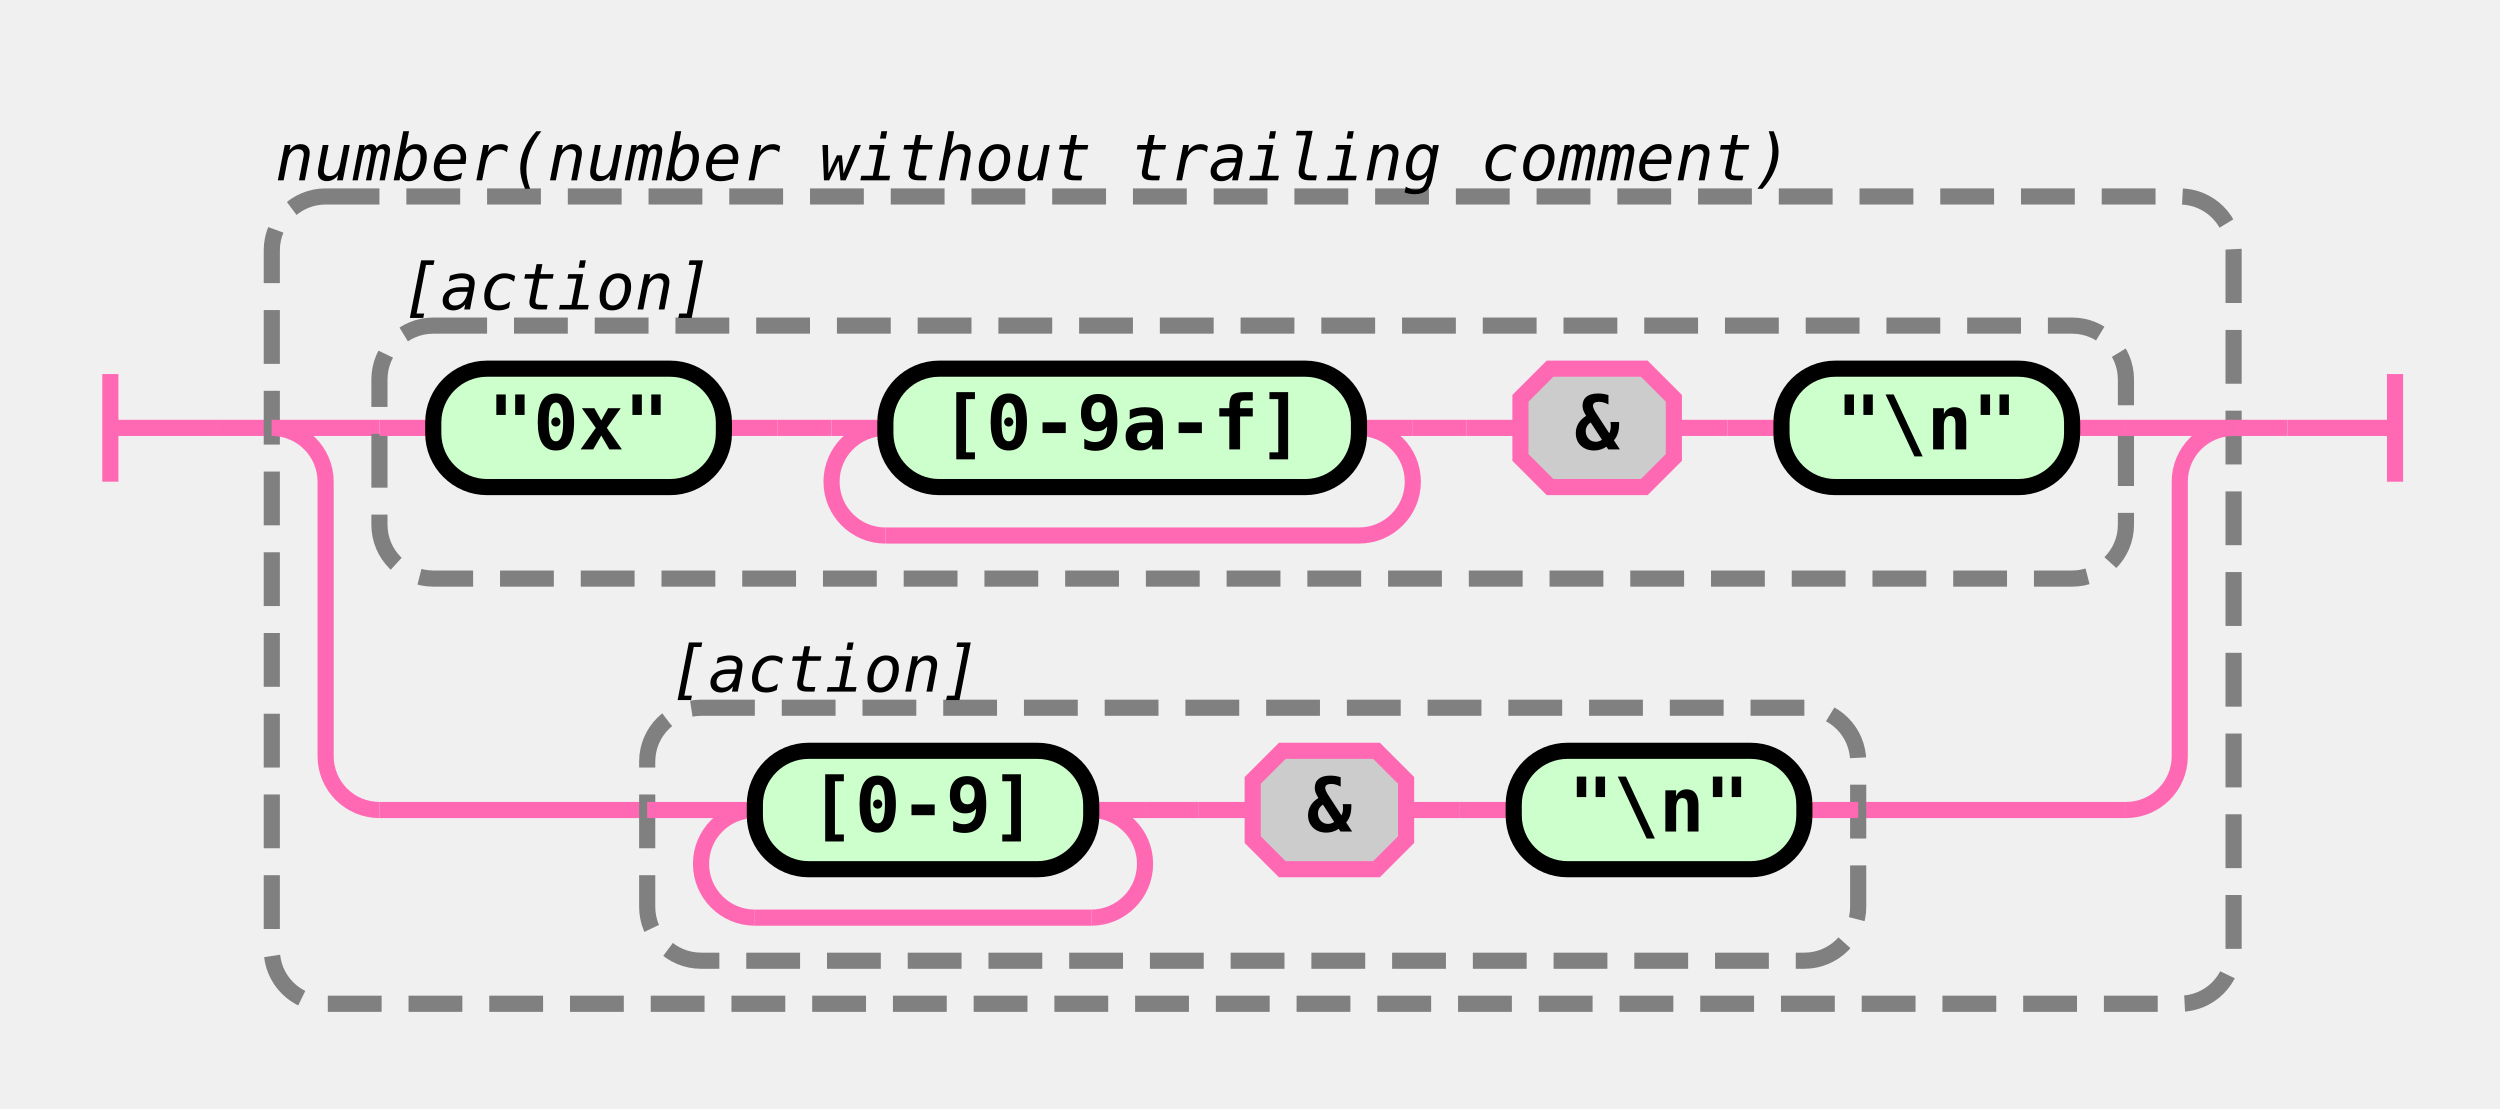
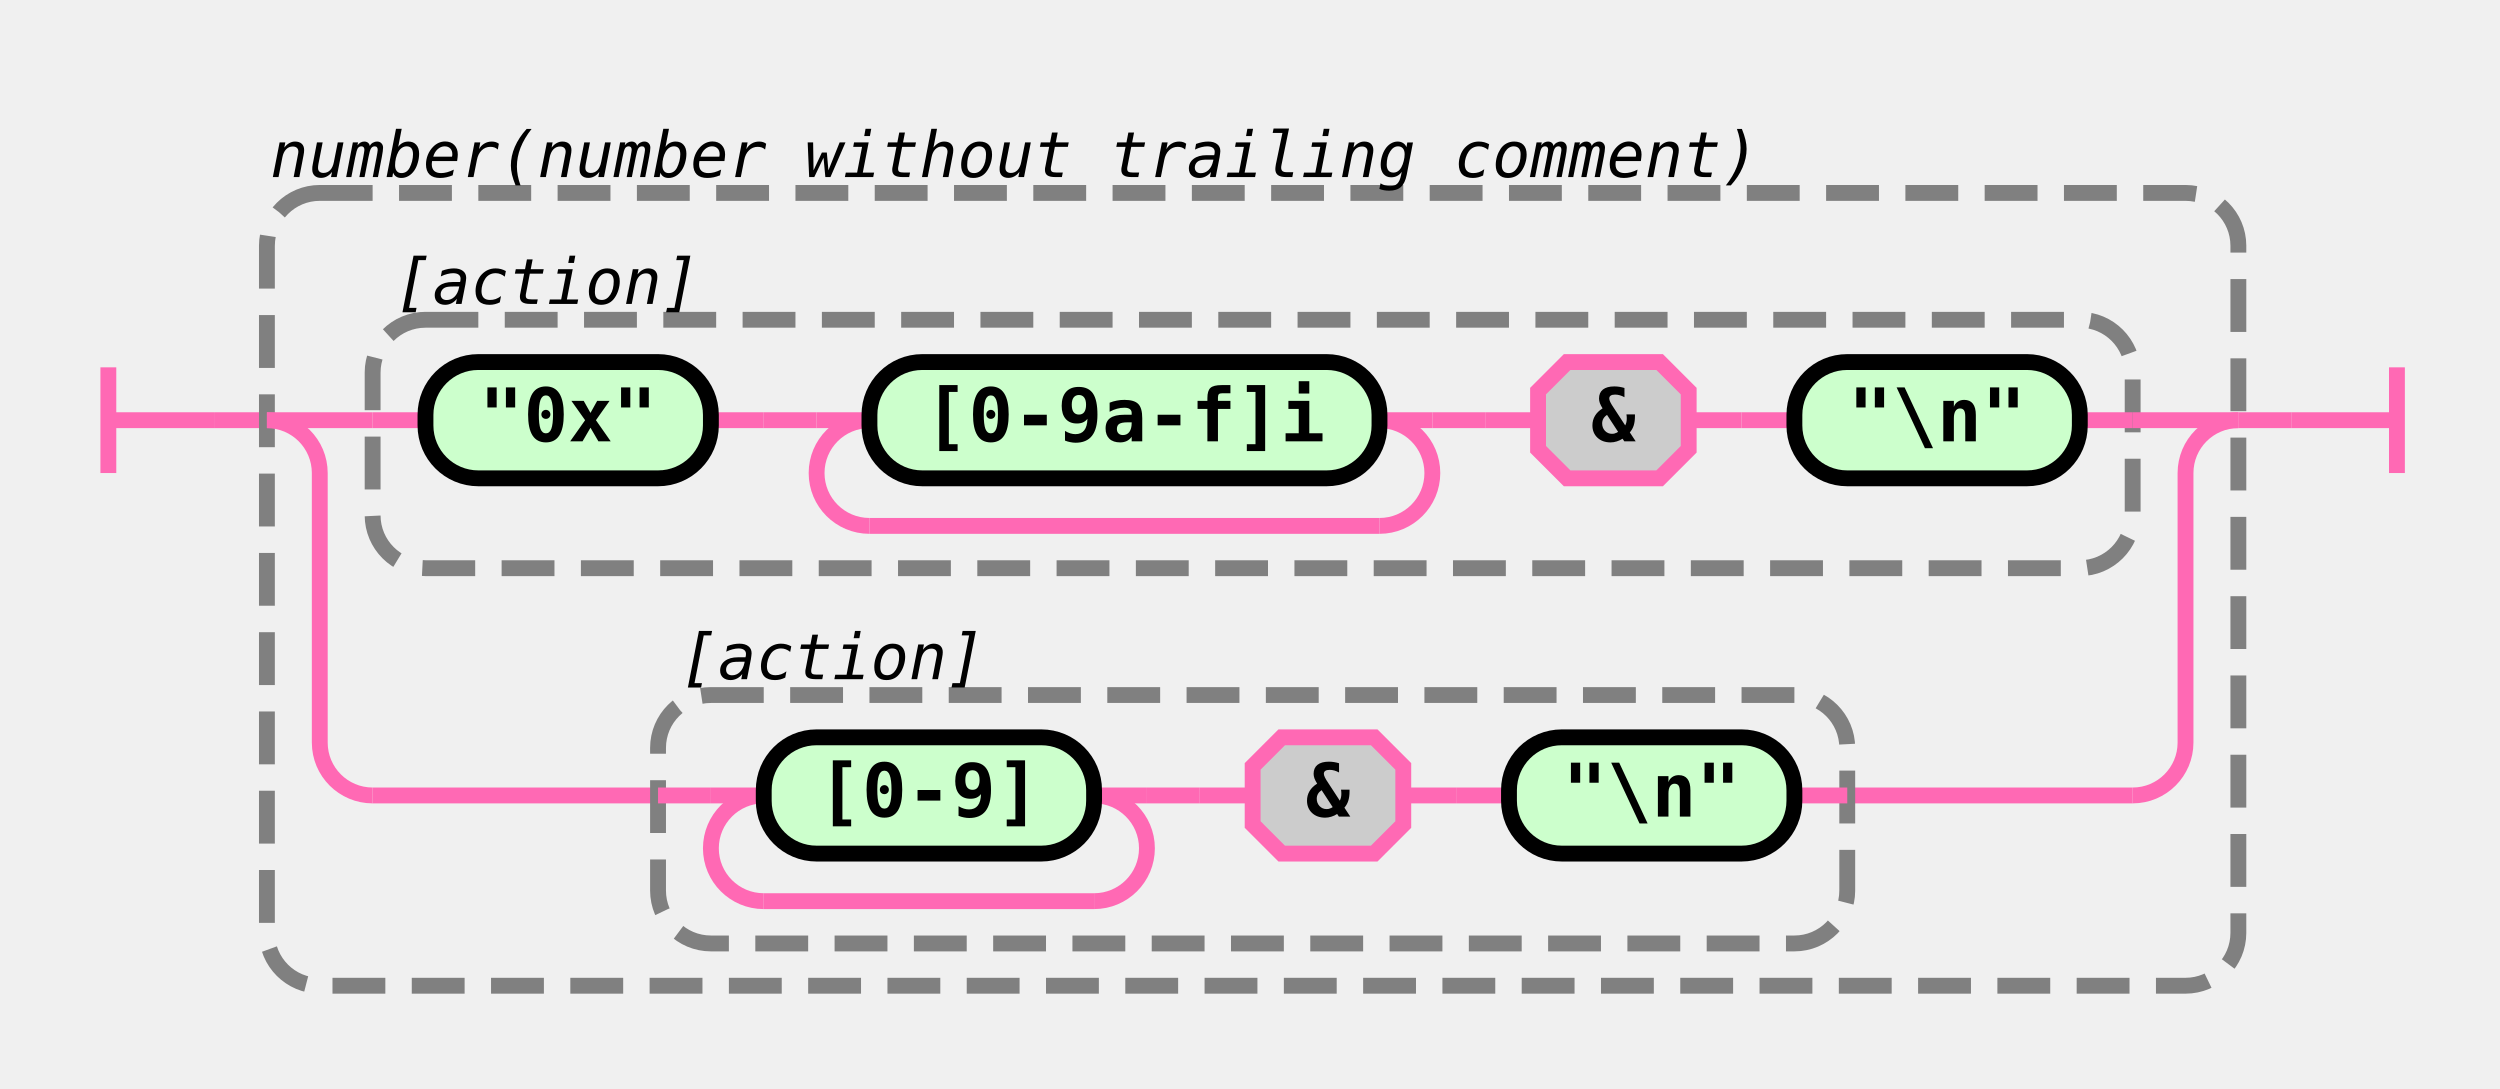
- <svg xmlns="http://www.w3.org/2000/svg" class="railroad-diagram" width="464.5" height="206" viewBox="0 0 464.5 206">
+ <svg xmlns="http://www.w3.org/2000/svg" class="railroad-diagram" width="473" height="206" viewBox="0 0 473 206">
  <g transform="translate(.5 .5)">
    <g>
      <path d="M20 69v20m0 -10h20" />
    </g>
    <path d="M40 79h10" />
    <g>
      <path d="M50 79h0" />
-       <path d="M414.5 79h0" />
-       <rect x="50" y="36" width="364.5" height="150" rx="10" ry="10" class="group-box" />
+       <path d="M423 79h0" />
+       <rect x="50" y="36" width="373" height="150" rx="10" ry="10" class="group-box" />
      <g>
        <path d="M50 79h0" />
-         <path d="M414.5 79h0" />
+         <path d="M423 79h0" />
        <path d="M50 79h20" />
        <g>
          <path d="M70 79h0" />
-           <path d="M394.5 79h0" />
-           <rect x="70" y="60" width="324.5" height="47" rx="10" ry="10" class="group-box" />
+           <path d="M403 79h0" />
+           <rect x="70" y="60" width="333" height="47" rx="10" ry="10" class="group-box" />
          <g>
            <path d="M70 79h10" />
-             <path d="M384.5 79h10" />
+             <path d="M393 79h10" />
            <path d="M134 79h10" />
            <g class="terminal ">
              <path d="M80 79h0" />
              <path d="M134 79h0" />
              <rect x="80" y="68" width="54" height="22" rx="10" ry="10" />
              <text x="107" y="83">"0x"</text>
            </g>
            <path d="M144 79h10" />
-             <path d="M262 79h10" />
+             <path d="M270.5 79h10" />
            <g>
              <path d="M154 79h0" />
-               <path d="M262 79h0" />
+               <path d="M270.5 79h0" />
              <path d="M164 79a10 10 0 0 0 -10 10v0a10 10 0 0 0 10 10" />
              <g>
-                 <path d="M164 99h88" />
+                 <path d="M164 99h96.5" />
              </g>
-               <path d="M252 99a10 10 0 0 0 10 -10v0a10 10 0 0 0 -10 -10" />
+               <path d="M260.5 99a10 10 0 0 0 10 -10v0a10 10 0 0 0 -10 -10" />
              <path d="M154 79h10" />
-               <path d="M252 79h10" />
+               <path d="M260.5 79h10" />
              <g class="terminal ">
                <path d="M164 79h0" />
-                 <path d="M252 79h0" />
-                 <rect x="164" y="68" width="88" height="22" rx="10" ry="10" />
-                 <text x="208" y="83">[0-9a-f]</text>
+                 <path d="M260.5 79h0" />
+                 <rect x="164" y="68" width="96.5" height="22" rx="10" ry="10" />
+                 <text x="212.25" y="83">[0-9a-f]i</text>
              </g>
            </g>
-             <path d="M272 79h10" />
+             <path d="M280.5 79h10" />
            <g>
-               <path d="M282 79h0" />
-               <path d="M384.5 79h0" />
-               <path d="M310.5 79h10" />
+               <path d="M290.5 79h0" />
+               <path d="M393 79h0" />
+               <path d="M319 79h10" />
              <g class="decision ">
-                 <path d="M282 79h0" />
-                 <path d="M310.5 79h0" />
-                 <path d="M282 79v5.5l5.5 5.5h17.5l5.5 -5.5v-11l-5.5 -5.5h-17.5l-5.5 5.5v5.5" />
-                 <text x="296.25" y="83">&amp;</text>
+                 <path d="M290.5 79h0" />
+                 <path d="M319 79h0" />
+                 <path d="M290.5 79v5.5l5.5 5.5h17.5l5.5 -5.5v-11l-5.5 -5.5h-17.5l-5.5 5.5v5.5" />
+                 <text x="304.75" y="83">&amp;</text>
              </g>
-               <path d="M320.5 79h10" />
+               <path d="M329 79h10" />
              <g class="terminal ">
-                 <path d="M330.5 79h0" />
-                 <path d="M384.5 79h0" />
-                 <rect x="330.5" y="68" width="54" height="22" rx="10" ry="10" />
-                 <text x="357.5" y="83">"\n"</text>
+                 <path d="M339 79h0" />
+                 <path d="M393 79h0" />
+                 <rect x="339" y="68" width="54" height="22" rx="10" ry="10" />
+                 <text x="366" y="83">"\n"</text>
              </g>
            </g>
          </g>
          <g class="comment ">
            <path d="M70 52h0" />
            <path d="M136 52h0" />
            <text x="103" y="57" class="comment">[action]</text>
          </g>
        </g>
-         <path d="M394.5 79h20" />
+         <path d="M403 79h20" />
        <path d="M50 79a10 10 0 0 1 10 10v51a10 10 0 0 0 10 10" />
        <g>
-           <path d="M70 150h49.75" />
-           <path d="M344.75 150h49.75" />
-           <rect x="119.75" y="131" width="225" height="47" rx="10" ry="10" class="group-box" />
+           <path d="M70 150h54" />
+           <path d="M349 150h54" />
+           <rect x="124" y="131" width="225" height="47" rx="10" ry="10" class="group-box" />
          <g>
-             <path d="M119.75 150h10" />
-             <path d="M334.75 150h10" />
-             <path d="M212.25 150h10" />
+             <path d="M124 150h10" />
+             <path d="M339 150h10" />
+             <path d="M216.5 150h10" />
            <g>
-               <path d="M129.75 150h0" />
-               <path d="M212.25 150h0" />
-               <path d="M139.75 150a10 10 0 0 0 -10 10v0a10 10 0 0 0 10 10" />
+               <path d="M134 150h0" />
+               <path d="M216.5 150h0" />
+               <path d="M144 150a10 10 0 0 0 -10 10v0a10 10 0 0 0 10 10" />
              <g>
-                 <path d="M139.75 170h62.5" />
+                 <path d="M144 170h62.5" />
              </g>
-               <path d="M202.25 170a10 10 0 0 0 10 -10v0a10 10 0 0 0 -10 -10" />
-               <path d="M129.75 150h10" />
-               <path d="M202.25 150h10" />
+               <path d="M206.5 170a10 10 0 0 0 10 -10v0a10 10 0 0 0 -10 -10" />
+               <path d="M134 150h10" />
+               <path d="M206.5 150h10" />
              <g class="terminal ">
-                 <path d="M139.75 150h0" />
-                 <path d="M202.25 150h0" />
-                 <rect x="139.75" y="139" width="62.5" height="22" rx="10" ry="10" />
-                 <text x="171" y="154">[0-9]</text>
+                 <path d="M144 150h0" />
+                 <path d="M206.5 150h0" />
+                 <rect x="144" y="139" width="62.5" height="22" rx="10" ry="10" />
+                 <text x="175.25" y="154">[0-9]</text>
              </g>
            </g>
-             <path d="M222.25 150h10" />
+             <path d="M226.5 150h10" />
            <g>
-               <path d="M232.25 150h0" />
-               <path d="M334.75 150h0" />
-               <path d="M260.75 150h10" />
+               <path d="M236.5 150h0" />
+               <path d="M339 150h0" />
+               <path d="M265 150h10" />
              <g class="decision ">
-                 <path d="M232.25 150h0" />
-                 <path d="M260.75 150h0" />
-                 <path d="M232.25 150v5.5l5.5 5.5h17.5l5.5 -5.5v-11l-5.5 -5.5h-17.5l-5.5 5.5v5.5" />
-                 <text x="246.5" y="154">&amp;</text>
+                 <path d="M236.5 150h0" />
+                 <path d="M265 150h0" />
+                 <path d="M236.5 150v5.5l5.5 5.5h17.5l5.5 -5.5v-11l-5.5 -5.5h-17.5l-5.5 5.5v5.5" />
+                 <text x="250.75" y="154">&amp;</text>
              </g>
-               <path d="M270.75 150h10" />
+               <path d="M275 150h10" />
              <g class="terminal ">
-                 <path d="M280.75 150h0" />
-                 <path d="M334.75 150h0" />
-                 <rect x="280.75" y="139" width="54" height="22" rx="10" ry="10" />
-                 <text x="307.75" y="154">"\n"</text>
+                 <path d="M285 150h0" />
+                 <path d="M339 150h0" />
+                 <rect x="285" y="139" width="54" height="22" rx="10" ry="10" />
+                 <text x="312" y="154">"\n"</text>
              </g>
            </g>
          </g>
          <g class="comment ">
-             <path d="M119.75 123h0" />
-             <path d="M185.75 123h0" />
-             <text x="152.75" y="128" class="comment">[action]</text>
+             <path d="M124 123h0" />
+             <path d="M190 123h0" />
+             <text x="157" y="128" class="comment">[action]</text>
          </g>
        </g>
-         <path d="M394.5 150a10 10 0 0 0 10 -10v-51a10 10 0 0 1 10 -10" />
+         <path d="M403 150a10 10 0 0 0 10 -10v-51a10 10 0 0 1 10 -10" />
      </g>
      <g class="comment ">
        <path d="M50 28h0" />
        <path d="M333 28h0" />
        <text x="191.5" y="33" class="comment">number(number without trailing comment)</text>
      </g>
    </g>
-     <path d="M414.5 79h10" />
-     <path d="M 424.5 79 h 20 m 0 -10 v 20" />
+     <path d="M423 79h10" />
+     <path d="M 433 79 h 20 m 0 -10 v 20" />
  </g>
  <style>svg {
  background-color: hsl(30,20%,95%);
}
path {
  stroke-width: 3;
  stroke: hotpink;
  fill: rgba(0,0,0,0);
}
text {
  font: bold 14px monospace;
  text-anchor: middle;
  white-space: pre;
}
text.diagram-text {
  font-size: 12px;
}
text.diagram-arrow {
  font-size: 16px;
}
text.label {
  text-anchor: start;
}
text.comment {
  font: italic 12px monospace;
}
g.non-terminal text {
  /*font-style: italic;*/
}
rect {
  stroke-width: 3;
  stroke: black;
  fill: hsl(120,100%,90%);
}
rect.group-box {
  stroke: gray;
  stroke-dasharray: 10 5;
  fill: none;
}
path.diagram-text {
  stroke-width: 3;
  stroke: black;
  fill: white;
  cursor: help;
}
.decision path {
  fill: #ccc;
}
g.diagram-text:hover path.diagram-text {
  fill: #eee;
}
</style>
</svg>
